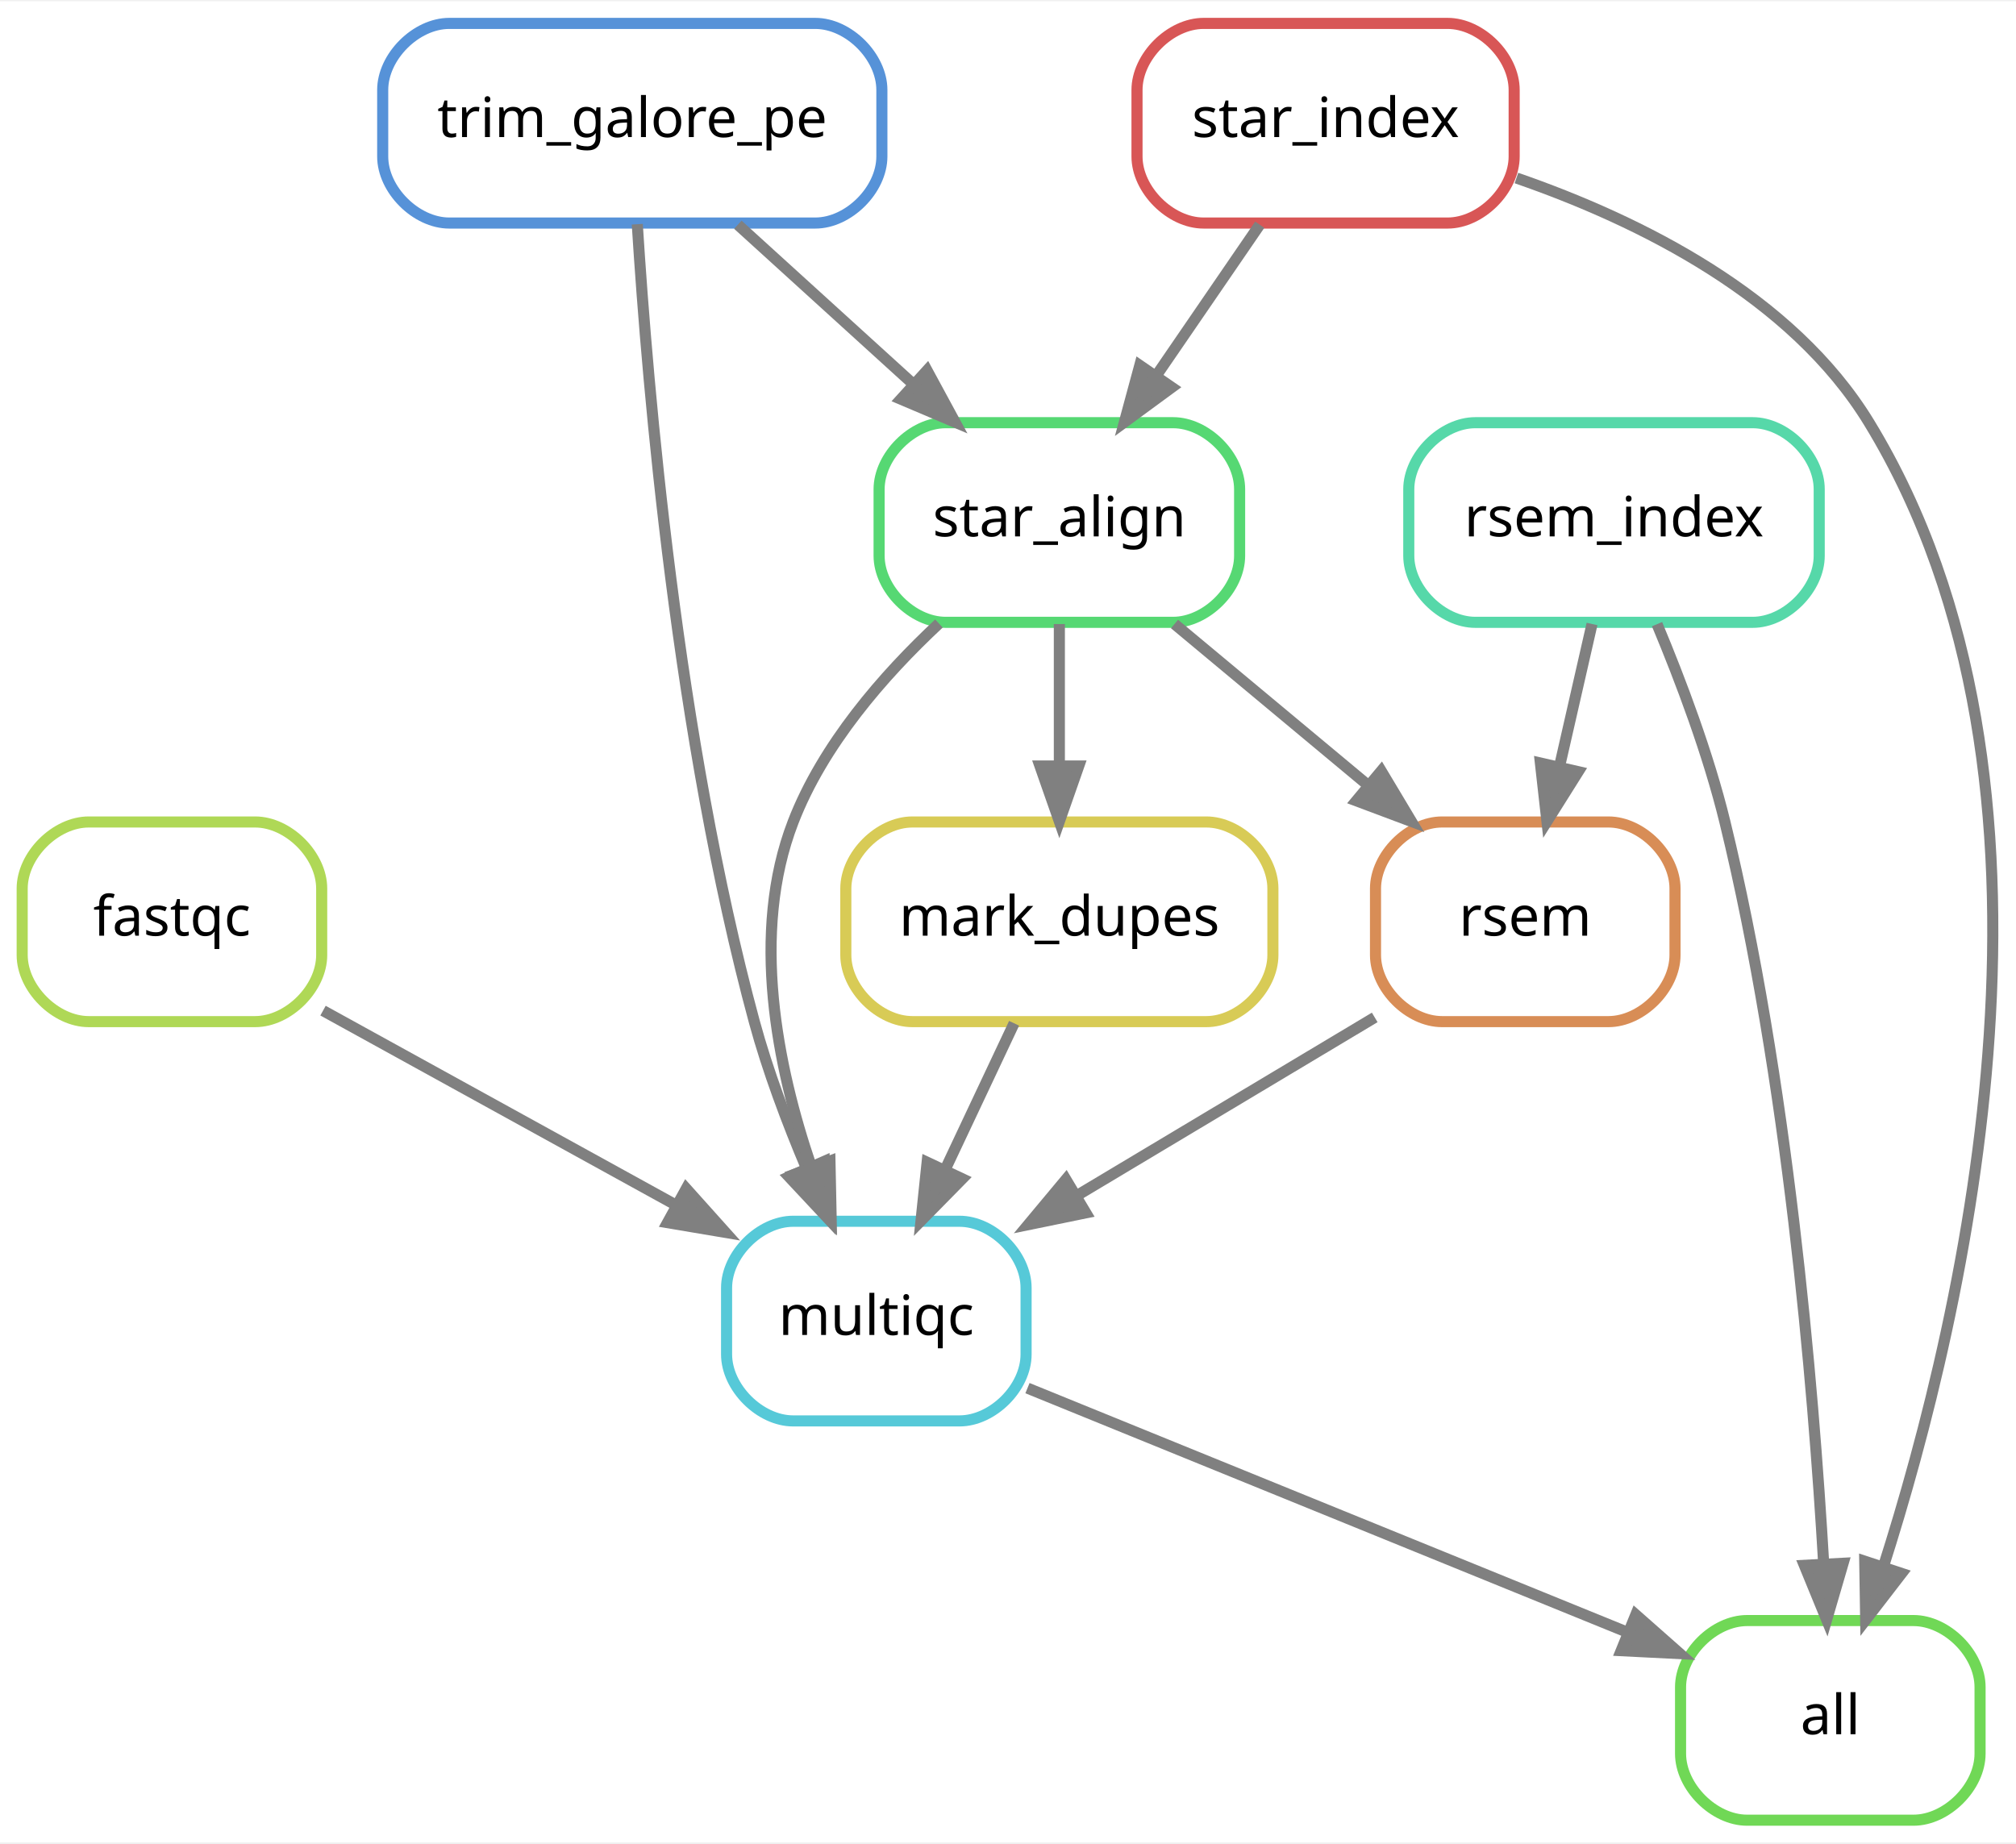
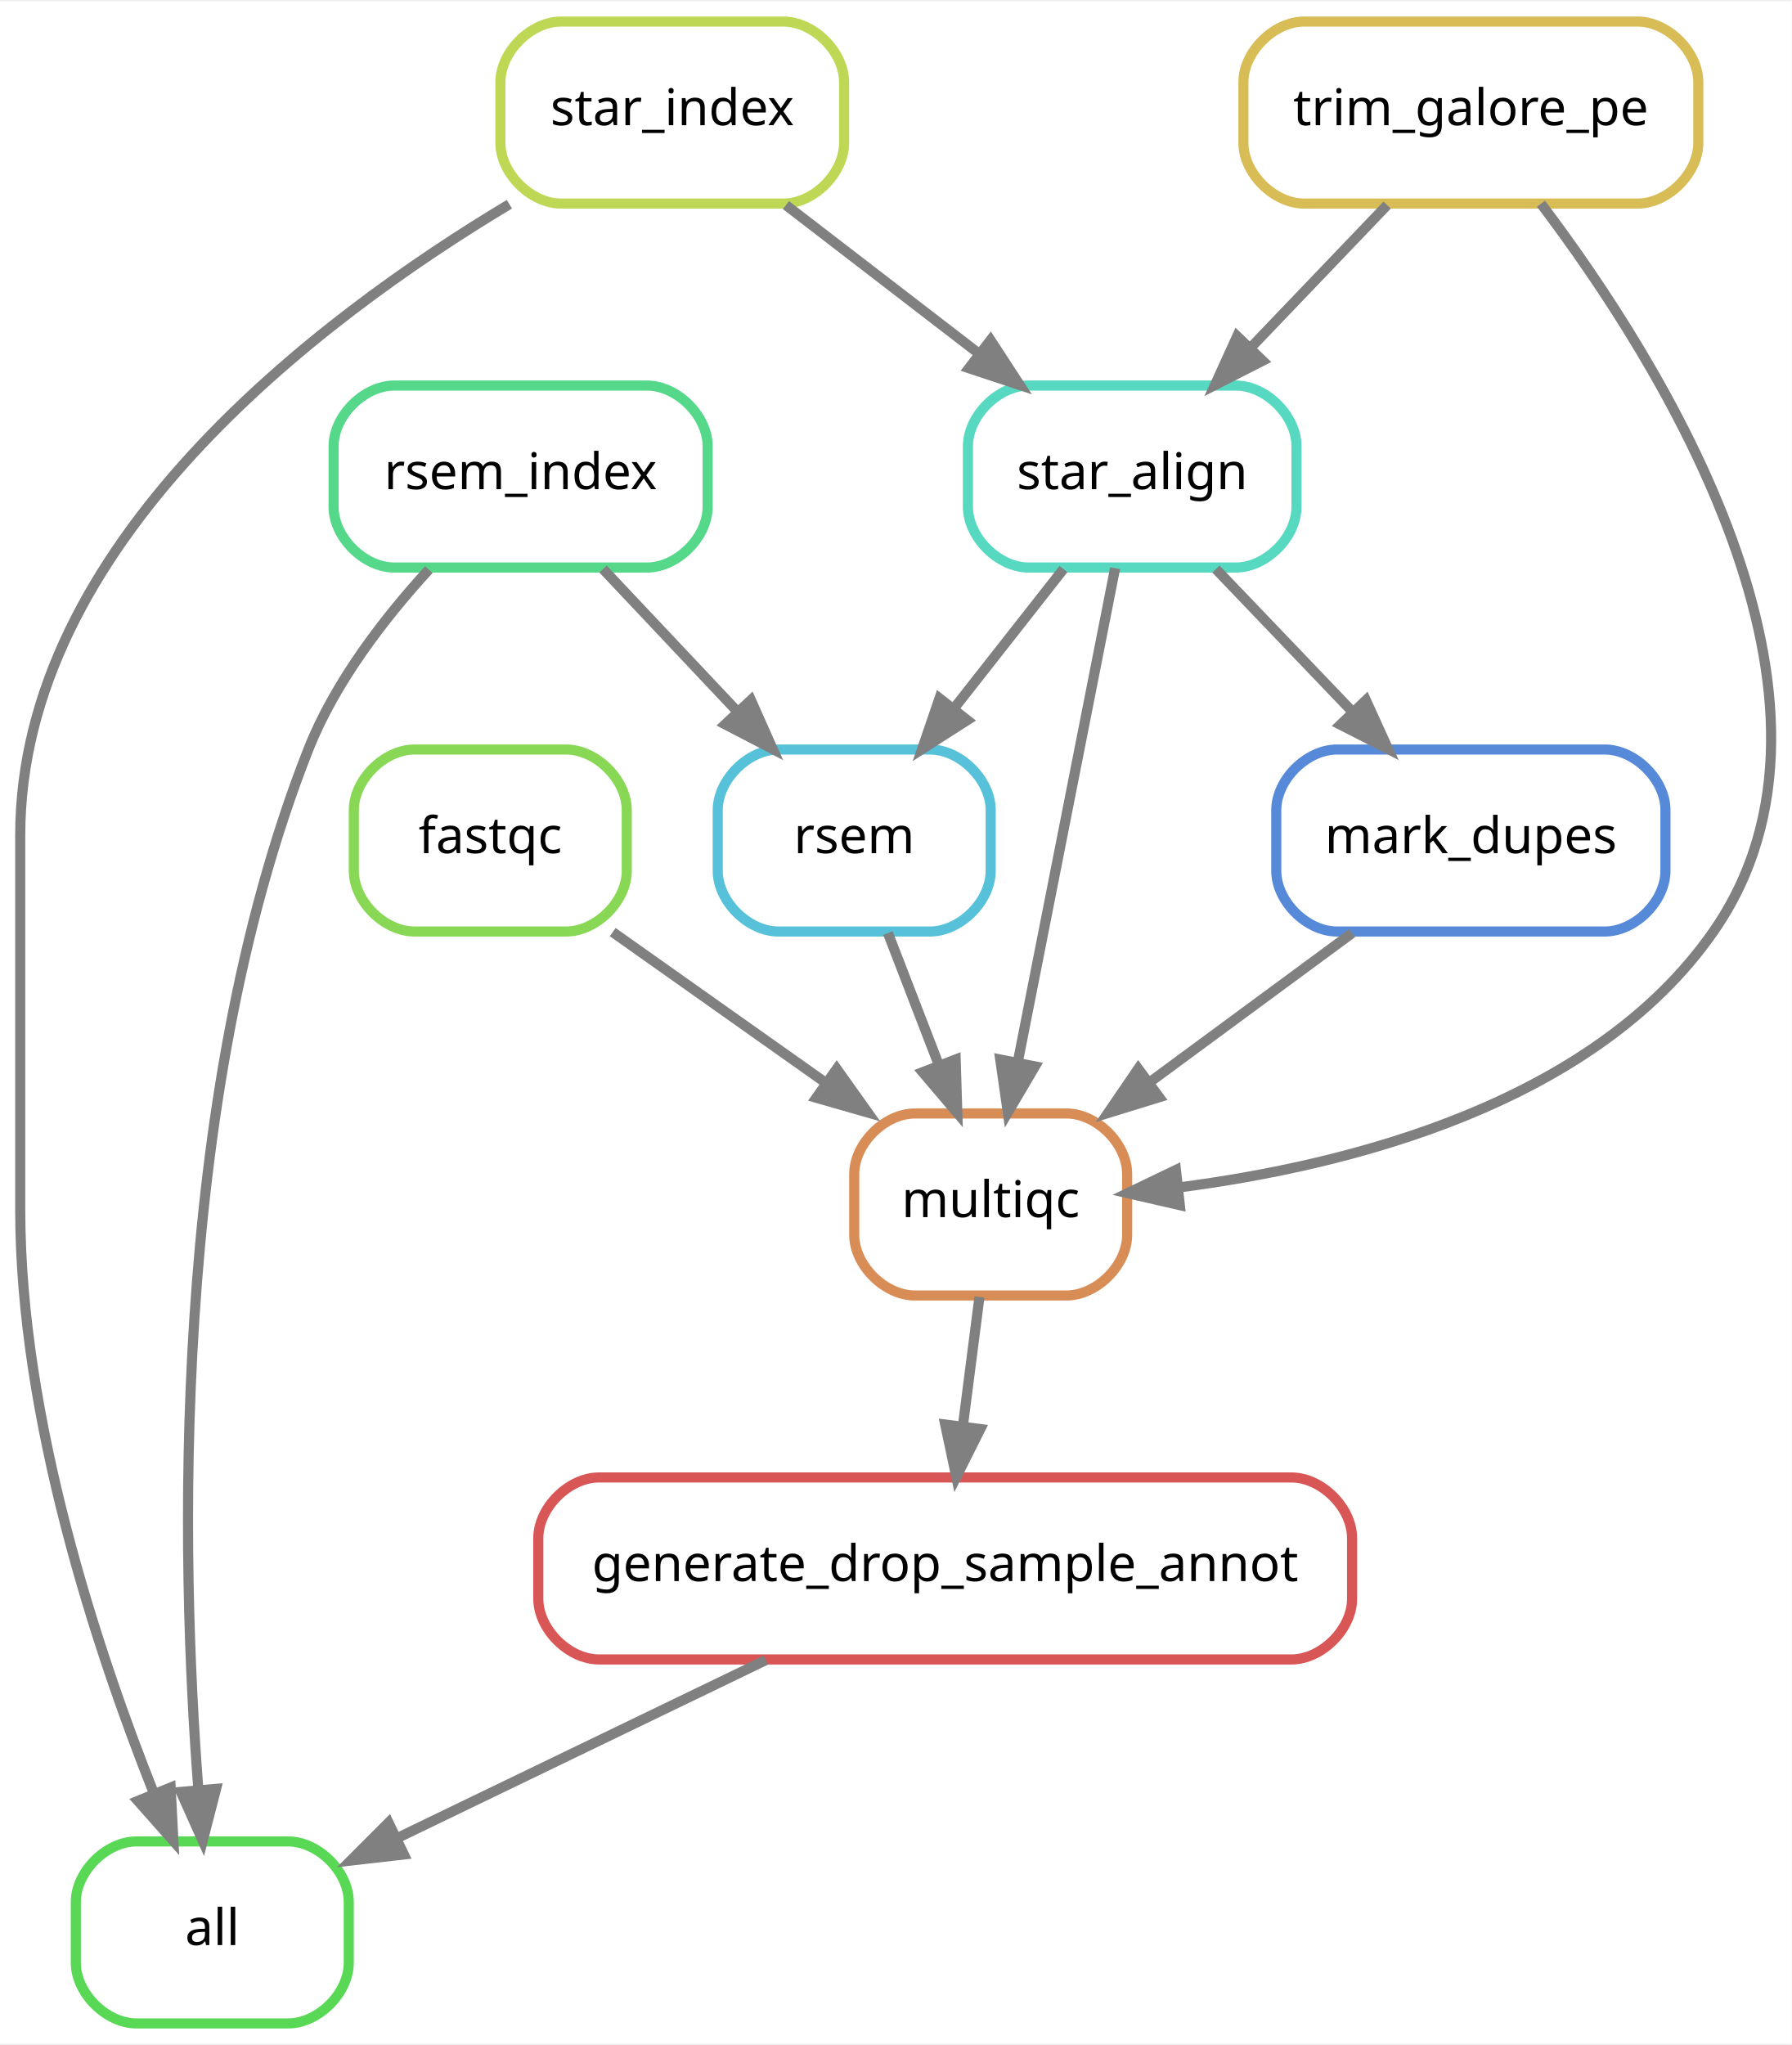
- <svg xmlns="http://www.w3.org/2000/svg" width="363pt" height="332pt" viewBox="0.00 0.00 363.48 332.00">
-   <g id="graph0" class="graph" transform="scale(1 1) rotate(0) translate(4 328)">
-     <polygon fill="white" stroke="transparent" points="-4,4 -4,-328 359.48,-328 359.48,4 -4,4" />
+ <svg xmlns="http://www.w3.org/2000/svg" width="354pt" height="404pt" viewBox="0.00 0.00 354.47 404.00">
+   <g id="graph0" class="graph" transform="scale(1 1) rotate(0) translate(4 400)">
+     <polygon fill="white" stroke="transparent" points="-4,4 -4,-400 350.47,-400 350.47,4 -4,4" />
    <g id="node1" class="node">
-       <path fill="none" stroke="#70d856" stroke-width="2" d="M341,-36C341,-36 311,-36 311,-36 305,-36 299,-30 299,-24 299,-24 299,-12 299,-12 299,-6 305,0 311,0 311,0 341,0 341,0 347,0 353,-6 353,-12 353,-12 353,-24 353,-24 353,-30 347,-36 341,-36" />
-       <text text-anchor="middle" x="326" y="-15.5" font-family="sans" font-size="10.00">all</text>
+       <path fill="none" stroke="#59d856" stroke-width="2" d="M53,-36C53,-36 23,-36 23,-36 17,-36 11,-30 11,-24 11,-24 11,-12 11,-12 11,-6 17,0 23,0 23,0 53,0 53,0 59,0 65,-6 65,-12 65,-12 65,-24 65,-24 65,-30 59,-36 53,-36" />
+       <text text-anchor="middle" x="38" y="-15.5" font-family="sans" font-size="10.00">all</text>
    </g>
    <g id="node2" class="node">
-       <path fill="none" stroke="#56c9d8" stroke-width="2" d="M169,-108C169,-108 139,-108 139,-108 133,-108 127,-102 127,-96 127,-96 127,-84 127,-84 127,-78 133,-72 139,-72 139,-72 169,-72 169,-72 175,-72 181,-78 181,-84 181,-84 181,-96 181,-96 181,-102 175,-108 169,-108" />
-       <text text-anchor="middle" x="154" y="-87.5" font-family="sans" font-size="10.00">multiqc</text>
+       <path fill="none" stroke="#bed856" stroke-width="2" d="M151,-396C151,-396 107,-396 107,-396 101,-396 95,-390 95,-384 95,-384 95,-372 95,-372 95,-366 101,-360 107,-360 107,-360 151,-360 151,-360 157,-360 163,-366 163,-372 163,-372 163,-384 163,-384 163,-390 157,-396 151,-396" />
+       <text text-anchor="middle" x="129" y="-375.5" font-family="sans" font-size="10.00">star_index</text>
+     </g>
+     <g id="edge3" class="edge">
+       <path fill="none" stroke="grey" stroke-width="2" d="M96.78,-359.87C58.57,-336.95 0,-292.45 0,-235 0,-235 0,-235 0,-161 0,-119.63 15.23,-73.72 26.41,-45.61" />
+       <polygon fill="grey" stroke="grey" stroke-width="2" points="29.76,-46.67 30.31,-36.09 23.28,-44.02 29.76,-46.67" />
+     </g>
+     <g id="node8" class="node">
+       <path fill="none" stroke="#56d8c1" stroke-width="2" d="M240.5,-324C240.5,-324 199.5,-324 199.5,-324 193.5,-324 187.5,-318 187.5,-312 187.5,-312 187.5,-300 187.5,-300 187.5,-294 193.5,-288 199.5,-288 199.5,-288 240.5,-288 240.5,-288 246.5,-288 252.5,-294 252.5,-300 252.5,-300 252.5,-312 252.5,-312 252.5,-318 246.5,-324 240.5,-324" />
+       <text text-anchor="middle" x="220" y="-303.5" font-family="sans" font-size="10.00">star_align</text>
+     </g>
+     <g id="edge11" class="edge">
+       <path fill="none" stroke="grey" stroke-width="2" d="M151.49,-359.7C162.96,-350.88 177.06,-340.03 189.48,-330.47" />
+       <polygon fill="grey" stroke="grey" stroke-width="2" points="191.97,-332.98 197.76,-324.1 187.7,-327.43 191.97,-332.98" />
+     </g>
+     <g id="node3" class="node">
+       <path fill="none" stroke="#56d88a" stroke-width="2" d="M124,-324C124,-324 74,-324 74,-324 68,-324 62,-318 62,-312 62,-312 62,-300 62,-300 62,-294 68,-288 74,-288 74,-288 124,-288 124,-288 130,-288 136,-294 136,-300 136,-300 136,-312 136,-312 136,-318 130,-324 124,-324" />
+       <text text-anchor="middle" x="99" y="-303.5" font-family="sans" font-size="10.00">rsem_index</text>
    </g>
    <g id="edge2" class="edge">
-       <path fill="none" stroke="grey" stroke-width="2" d="M181.25,-77.91C210.44,-66.03 256.92,-47.11 289.31,-33.93" />
-       <polygon fill="grey" stroke="grey" stroke-width="2" points="290.93,-37.05 298.87,-30.04 288.29,-30.57 290.93,-37.05" />
+       <path fill="none" stroke="grey" stroke-width="2" d="M80.84,-287.59C72.04,-277.99 62.26,-265.32 57,-252 29.34,-181.89 31.81,-90.9 35.25,-46.21" />
+       <polygon fill="grey" stroke="grey" stroke-width="2" points="38.75,-46.4 36.11,-36.13 31.78,-45.8 38.75,-46.4" />
    </g>
-     <g id="node3" class="node">
-       <path fill="none" stroke="#afd856" stroke-width="2" d="M42,-180C42,-180 12,-180 12,-180 6,-180 0,-174 0,-168 0,-168 0,-156 0,-156 0,-150 6,-144 12,-144 12,-144 42,-144 42,-144 48,-144 54,-150 54,-156 54,-156 54,-168 54,-168 54,-174 48,-180 42,-180" />
-       <text text-anchor="middle" x="27" y="-159.5" font-family="sans" font-size="10.00">fastqc</text>
+     <g id="node10" class="node">
+       <path fill="none" stroke="#56c1d8" stroke-width="2" d="M180,-252C180,-252 150,-252 150,-252 144,-252 138,-246 138,-240 138,-240 138,-228 138,-228 138,-222 144,-216 150,-216 150,-216 180,-216 180,-216 186,-216 192,-222 192,-228 192,-228 192,-240 192,-240 192,-246 186,-252 180,-252" />
+       <text text-anchor="middle" x="165" y="-231.5" font-family="sans" font-size="10.00">rsem</text>
+     </g>
+     <g id="edge13" class="edge">
+       <path fill="none" stroke="grey" stroke-width="2" d="M115.31,-287.7C123.31,-279.22 133.07,-268.86 141.82,-259.58" />
+       <polygon fill="grey" stroke="grey" stroke-width="2" points="144.56,-261.78 148.87,-252.1 139.47,-256.98 144.56,-261.78" />
+     </g>
+     <g id="node4" class="node">
+       <path fill="none" stroke="#d85656" stroke-width="2" d="M251.5,-108C251.5,-108 114.5,-108 114.5,-108 108.5,-108 102.5,-102 102.5,-96 102.5,-96 102.5,-84 102.5,-84 102.5,-78 108.5,-72 114.5,-72 114.5,-72 251.5,-72 251.5,-72 257.5,-72 263.5,-78 263.5,-84 263.5,-84 263.5,-96 263.5,-96 263.5,-102 257.5,-108 251.5,-108" />
+       <text text-anchor="middle" x="183" y="-87.5" font-family="sans" font-size="10.00">generate_drop_sample_annot</text>
+     </g>
+     <g id="edge1" class="edge">
+       <path fill="none" stroke="grey" stroke-width="2" d="M147.53,-71.88C125.37,-61.18 96.91,-47.44 74.56,-36.65" />
+       <polygon fill="grey" stroke="grey" stroke-width="2" points="75.91,-33.42 65.38,-32.22 72.87,-39.72 75.91,-33.42" />
+     </g>
+     <g id="node5" class="node">
+       <path fill="none" stroke="#d88d56" stroke-width="2" d="M207,-180C207,-180 177,-180 177,-180 171,-180 165,-174 165,-168 165,-168 165,-156 165,-156 165,-150 171,-144 177,-144 177,-144 207,-144 207,-144 213,-144 219,-150 219,-156 219,-156 219,-168 219,-168 219,-174 213,-180 207,-180" />
+       <text text-anchor="middle" x="192" y="-159.5" font-family="sans" font-size="10.00">multiqc</text>
+     </g>
+     <g id="edge4" class="edge">
+       <path fill="none" stroke="grey" stroke-width="2" d="M189.78,-143.7C188.78,-135.98 187.59,-126.71 186.49,-118.11" />
+       <polygon fill="grey" stroke="grey" stroke-width="2" points="189.95,-117.58 185.2,-108.1 183,-118.47 189.95,-117.58" />
+     </g>
+     <g id="node6" class="node">
+       <path fill="none" stroke="#88d856" stroke-width="2" d="M108,-252C108,-252 78,-252 78,-252 72,-252 66,-246 66,-240 66,-240 66,-228 66,-228 66,-222 72,-216 78,-216 78,-216 108,-216 108,-216 114,-216 120,-222 120,-228 120,-228 120,-240 120,-240 120,-246 114,-252 108,-252" />
+       <text text-anchor="middle" x="93" y="-231.5" font-family="sans" font-size="10.00">fastqc</text>
    </g>
    <g id="edge6" class="edge">
-       <path fill="none" stroke="grey" stroke-width="2" d="M54.24,-145.98C72.83,-135.74 97.64,-122.07 117.87,-110.92" />
-       <polygon fill="grey" stroke="grey" stroke-width="2" points="119.73,-113.88 126.8,-105.99 116.35,-107.75 119.73,-113.88" />
+       <path fill="none" stroke="grey" stroke-width="2" d="M117.22,-215.88C129.92,-206.89 145.66,-195.76 159.42,-186.03" />
+       <polygon fill="grey" stroke="grey" stroke-width="2" points="161.54,-188.82 167.69,-180.19 157.5,-183.11 161.54,-188.82" />
    </g>
-     <g id="node4" class="node">
-       <path fill="none" stroke="#5692d8" stroke-width="2" d="M143,-324C143,-324 77,-324 77,-324 71,-324 65,-318 65,-312 65,-312 65,-300 65,-300 65,-294 71,-288 77,-288 77,-288 143,-288 143,-288 149,-288 155,-294 155,-300 155,-300 155,-312 155,-312 155,-318 149,-324 143,-324" />
-       <text text-anchor="middle" x="110" y="-303.5" font-family="sans" font-size="10.00">trim_galore_pe</text>
+     <g id="node7" class="node">
+       <path fill="none" stroke="#d8bc56" stroke-width="2" d="M320,-396C320,-396 254,-396 254,-396 248,-396 242,-390 242,-384 242,-384 242,-372 242,-372 242,-366 248,-360 254,-360 254,-360 320,-360 320,-360 326,-360 332,-366 332,-372 332,-372 332,-384 332,-384 332,-390 326,-396 320,-396" />
+       <text text-anchor="middle" x="287" y="-375.5" font-family="sans" font-size="10.00">trim_galore_pe</text>
+     </g>
+     <g id="edge5" class="edge">
+       <path fill="none" stroke="grey" stroke-width="2" d="M300.87,-359.98C324.44,-328.84 366.82,-261.73 335,-216 311.29,-181.93 262.99,-169.71 229.11,-165.36" />
+       <polygon fill="grey" stroke="grey" stroke-width="2" points="229.42,-161.87 219.1,-164.24 228.65,-168.83 229.42,-161.87" />
+     </g>
+     <g id="edge10" class="edge">
+       <path fill="none" stroke="grey" stroke-width="2" d="M270.44,-359.7C262.32,-351.22 252.41,-340.86 243.53,-331.58" />
+       <polygon fill="grey" stroke="grey" stroke-width="2" points="245.81,-328.91 236.37,-324.1 240.76,-333.75 245.81,-328.91" />
+     </g>
+     <g id="edge7" class="edge">
+       <path fill="none" stroke="grey" stroke-width="2" d="M216.62,-287.87C211.83,-263.56 203.01,-218.82 197.33,-190.01" />
+       <polygon fill="grey" stroke="grey" stroke-width="2" points="200.76,-189.32 195.39,-180.19 193.89,-190.68 200.76,-189.32" />
+     </g>
+     <g id="node9" class="node">
+       <path fill="none" stroke="#568ad8" stroke-width="2" d="M313.5,-252C313.5,-252 260.5,-252 260.5,-252 254.5,-252 248.5,-246 248.5,-240 248.5,-240 248.5,-228 248.5,-228 248.5,-222 254.5,-216 260.5,-216 260.5,-216 313.5,-216 313.5,-216 319.5,-216 325.5,-222 325.5,-228 325.5,-228 325.5,-240 325.5,-240 325.5,-246 319.5,-252 313.5,-252" />
+       <text text-anchor="middle" x="287" y="-231.5" font-family="sans" font-size="10.00">mark_dupes</text>
+     </g>
+     <g id="edge12" class="edge">
+       <path fill="none" stroke="grey" stroke-width="2" d="M236.56,-287.7C244.68,-279.22 254.59,-268.86 263.47,-259.58" />
+       <polygon fill="grey" stroke="grey" stroke-width="2" points="266.24,-261.75 270.63,-252.1 261.19,-256.91 266.24,-261.75" />
+     </g>
+     <g id="edge14" class="edge">
+       <path fill="none" stroke="grey" stroke-width="2" d="M206.4,-287.7C199.88,-279.39 191.93,-269.28 184.75,-260.14" />
+       <polygon fill="grey" stroke="grey" stroke-width="2" points="187.37,-257.81 178.44,-252.1 181.87,-262.13 187.37,-257.81" />
+     </g>
+     <g id="edge9" class="edge">
+       <path fill="none" stroke="grey" stroke-width="2" d="M263.52,-215.7C251.44,-206.8 236.55,-195.82 223.48,-186.2" />
+       <polygon fill="grey" stroke="grey" stroke-width="2" points="225.34,-183.22 215.21,-180.1 221.19,-188.85 225.34,-183.22" />
    </g>
    <g id="edge8" class="edge">
-       <path fill="none" stroke="grey" stroke-width="2" d="M110.9,-287.79C112.77,-258.02 118.13,-195.19 132,-144 134.4,-135.15 137.91,-125.82 141.43,-117.49" />
-       <polygon fill="grey" stroke="grey" stroke-width="2" points="144.67,-118.83 145.5,-108.27 138.26,-116.01 144.67,-118.83" />
-     </g>
-     <g id="node5" class="node">
-       <path fill="none" stroke="#56d873" stroke-width="2" d="M207.5,-252C207.5,-252 166.5,-252 166.5,-252 160.5,-252 154.5,-246 154.5,-240 154.5,-240 154.5,-228 154.5,-228 154.5,-222 160.5,-216 166.5,-216 166.5,-216 207.5,-216 207.5,-216 213.5,-216 219.5,-222 219.5,-228 219.5,-228 219.5,-240 219.5,-240 219.5,-246 213.5,-252 207.5,-252" />
-       <text text-anchor="middle" x="187" y="-231.5" font-family="sans" font-size="10.00">star_align</text>
-     </g>
-     <g id="edge10" class="edge">
-       <path fill="none" stroke="grey" stroke-width="2" d="M129.03,-287.7C138.54,-279.05 150.21,-268.45 160.57,-259.03" />
-       <polygon fill="grey" stroke="grey" stroke-width="2" points="163.14,-261.42 168.19,-252.1 158.43,-256.24 163.14,-261.42" />
-     </g>
-     <g id="edge7" class="edge">
-       <path fill="none" stroke="grey" stroke-width="2" d="M165.29,-215.79C155.24,-206.41 144.36,-193.9 139,-180 131.28,-159.99 136.11,-135.93 142.27,-117.87" />
-       <polygon fill="grey" stroke="grey" stroke-width="2" points="145.64,-118.86 145.86,-108.27 139.08,-116.41 145.64,-118.86" />
-     </g>
-     <g id="node7" class="node">
-       <path fill="none" stroke="#d8cb56" stroke-width="2" d="M213.5,-180C213.5,-180 160.5,-180 160.5,-180 154.5,-180 148.5,-174 148.5,-168 148.5,-168 148.5,-156 148.5,-156 148.5,-150 154.5,-144 160.5,-144 160.5,-144 213.5,-144 213.5,-144 219.5,-144 225.5,-150 225.5,-156 225.5,-156 225.5,-168 225.5,-168 225.5,-174 219.5,-180 213.5,-180" />
-       <text text-anchor="middle" x="187" y="-159.5" font-family="sans" font-size="10.00">mark_dupes</text>
-     </g>
-     <g id="edge11" class="edge">
-       <path fill="none" stroke="grey" stroke-width="2" d="M187,-215.7C187,-207.98 187,-198.71 187,-190.11" />
-       <polygon fill="grey" stroke="grey" stroke-width="2" points="190.5,-190.1 187,-180.1 183.5,-190.1 190.5,-190.1" />
-     </g>
-     <g id="node8" class="node">
-       <path fill="none" stroke="#d88d56" stroke-width="2" d="M286,-180C286,-180 256,-180 256,-180 250,-180 244,-174 244,-168 244,-168 244,-156 244,-156 244,-150 250,-144 256,-144 256,-144 286,-144 286,-144 292,-144 298,-150 298,-156 298,-156 298,-168 298,-168 298,-174 292,-180 286,-180" />
-       <text text-anchor="middle" x="271" y="-159.5" font-family="sans" font-size="10.00">rsem</text>
-     </g>
-     <g id="edge13" class="edge">
-       <path fill="none" stroke="grey" stroke-width="2" d="M207.76,-215.7C218.24,-206.97 231.11,-196.24 242.5,-186.75" />
-       <polygon fill="grey" stroke="grey" stroke-width="2" points="245.03,-189.19 250.47,-180.1 240.55,-183.82 245.03,-189.19" />
-     </g>
-     <g id="node6" class="node">
-       <path fill="none" stroke="#d85656" stroke-width="2" d="M257,-324C257,-324 213,-324 213,-324 207,-324 201,-318 201,-312 201,-312 201,-300 201,-300 201,-294 207,-288 213,-288 213,-288 257,-288 257,-288 263,-288 269,-294 269,-300 269,-300 269,-312 269,-312 269,-318 263,-324 257,-324" />
-       <text text-anchor="middle" x="235" y="-303.5" font-family="sans" font-size="10.00">star_index</text>
-     </g>
-     <g id="edge1" class="edge">
-       <path fill="none" stroke="grey" stroke-width="2" d="M269.41,-296.12C291.7,-288.41 319.1,-274.79 333,-252 372.69,-186.96 350.22,-91.57 335.55,-45.65" />
-       <polygon fill="grey" stroke="grey" stroke-width="2" points="338.85,-44.5 332.38,-36.11 332.21,-46.7 338.85,-44.5" />
-     </g>
-     <g id="edge9" class="edge">
-       <path fill="none" stroke="grey" stroke-width="2" d="M223.13,-287.7C217.5,-279.47 210.65,-269.48 204.43,-260.42" />
-       <polygon fill="grey" stroke="grey" stroke-width="2" points="207.27,-258.37 198.73,-252.1 201.5,-262.33 207.27,-258.37" />
-     </g>
-     <g id="edge5" class="edge">
-       <path fill="none" stroke="grey" stroke-width="2" d="M178.84,-143.7C175.09,-135.73 170.55,-126.1 166.38,-117.26" />
-       <polygon fill="grey" stroke="grey" stroke-width="2" points="169.49,-115.66 162.06,-108.1 163.16,-118.64 169.49,-115.66" />
-     </g>
-     <g id="edge4" class="edge">
-       <path fill="none" stroke="grey" stroke-width="2" d="M243.86,-144.76C227.88,-135.2 207.47,-122.99 190.14,-112.62" />
-       <polygon fill="grey" stroke="grey" stroke-width="2" points="191.77,-109.52 181.39,-107.39 188.18,-115.53 191.77,-109.52" />
-     </g>
-     <g id="node9" class="node">
-       <path fill="none" stroke="#56d8a9" stroke-width="2" d="M312,-252C312,-252 262,-252 262,-252 256,-252 250,-246 250,-240 250,-240 250,-228 250,-228 250,-222 256,-216 262,-216 262,-216 312,-216 312,-216 318,-216 324,-222 324,-228 324,-228 324,-240 324,-240 324,-246 318,-252 312,-252" />
-       <text text-anchor="middle" x="287" y="-231.5" font-family="sans" font-size="10.00">rsem_index</text>
-     </g>
-     <g id="edge3" class="edge">
-       <path fill="none" stroke="grey" stroke-width="2" d="M294.76,-215.67C299.02,-205.48 304.02,-192.23 307,-180 318.26,-133.81 322.93,-78.49 324.81,-46.19" />
-       <polygon fill="grey" stroke="grey" stroke-width="2" points="328.31,-46.33 325.34,-36.16 321.32,-45.96 328.31,-46.33" />
-     </g>
-     <g id="edge12" class="edge">
-       <path fill="none" stroke="grey" stroke-width="2" d="M283.04,-215.7C281.28,-207.98 279.16,-198.71 277.2,-190.11" />
-       <polygon fill="grey" stroke="grey" stroke-width="2" points="280.55,-189.07 274.91,-180.1 273.73,-190.63 280.55,-189.07" />
+       <path fill="none" stroke="grey" stroke-width="2" d="M171.67,-215.7C174.71,-207.81 178.38,-198.3 181.76,-189.55" />
+       <polygon fill="grey" stroke="grey" stroke-width="2" points="185.07,-190.69 185.4,-180.1 178.54,-188.17 185.07,-190.69" />
    </g>
  </g>
</svg>
